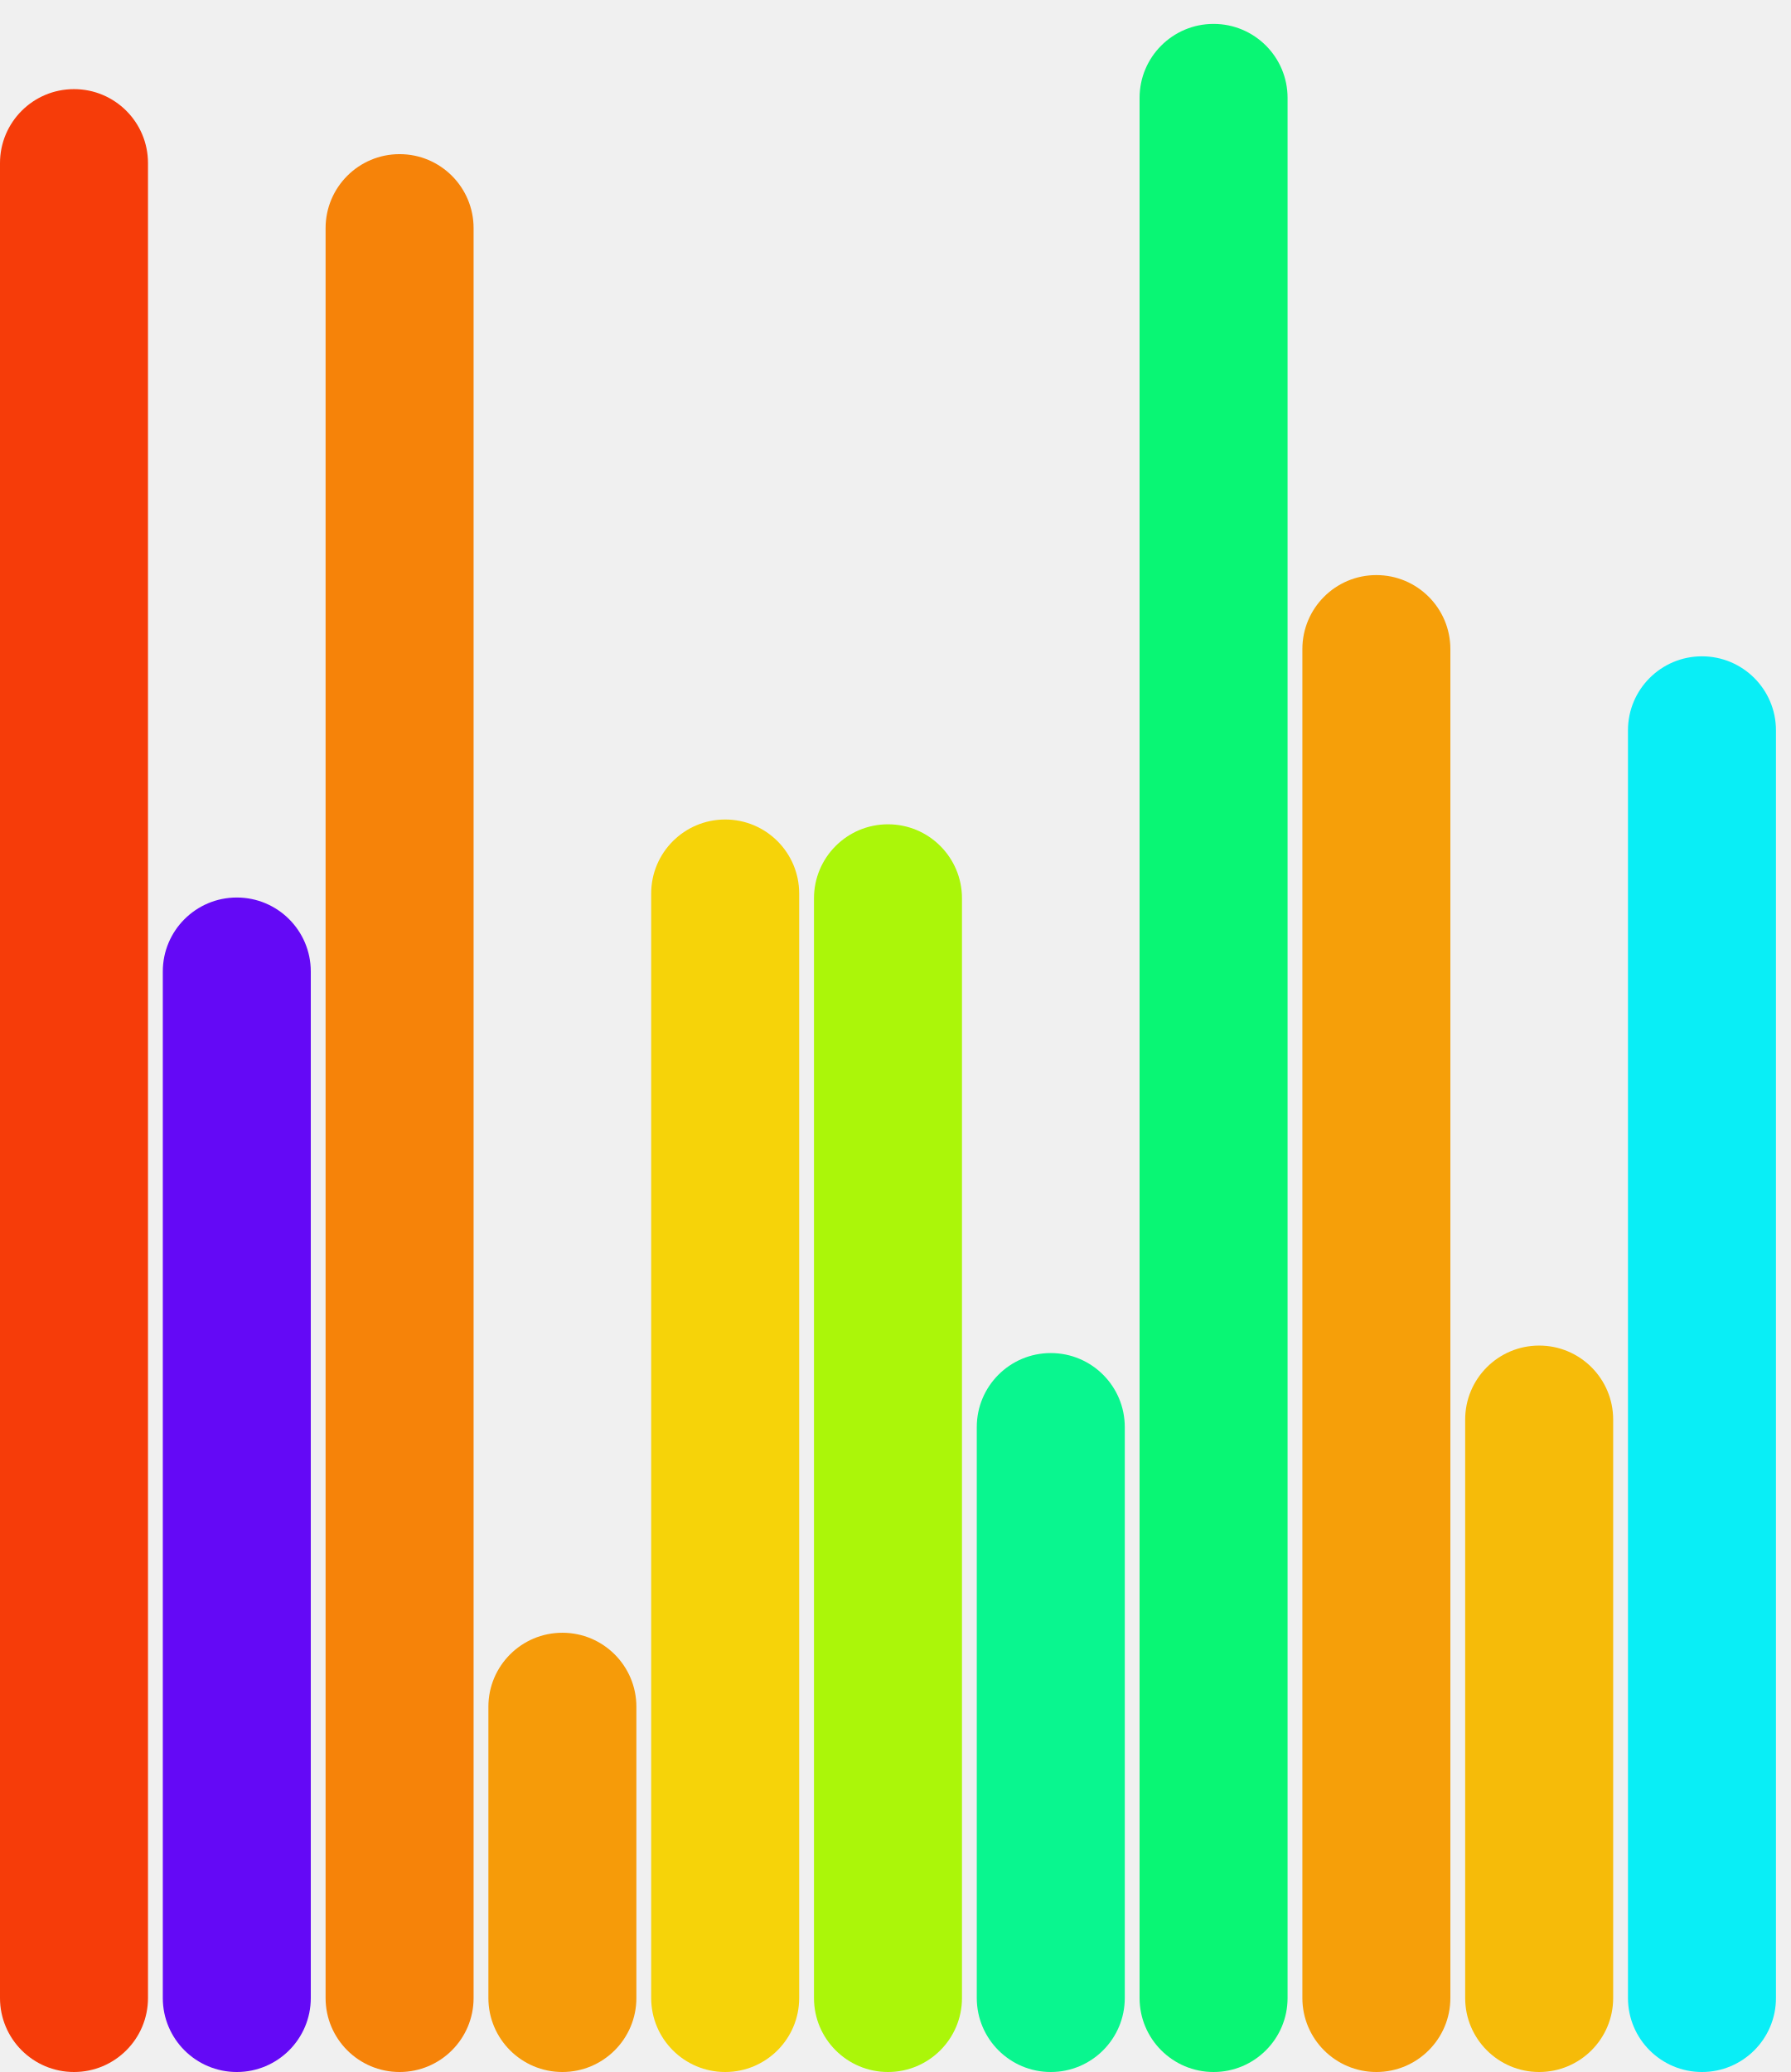
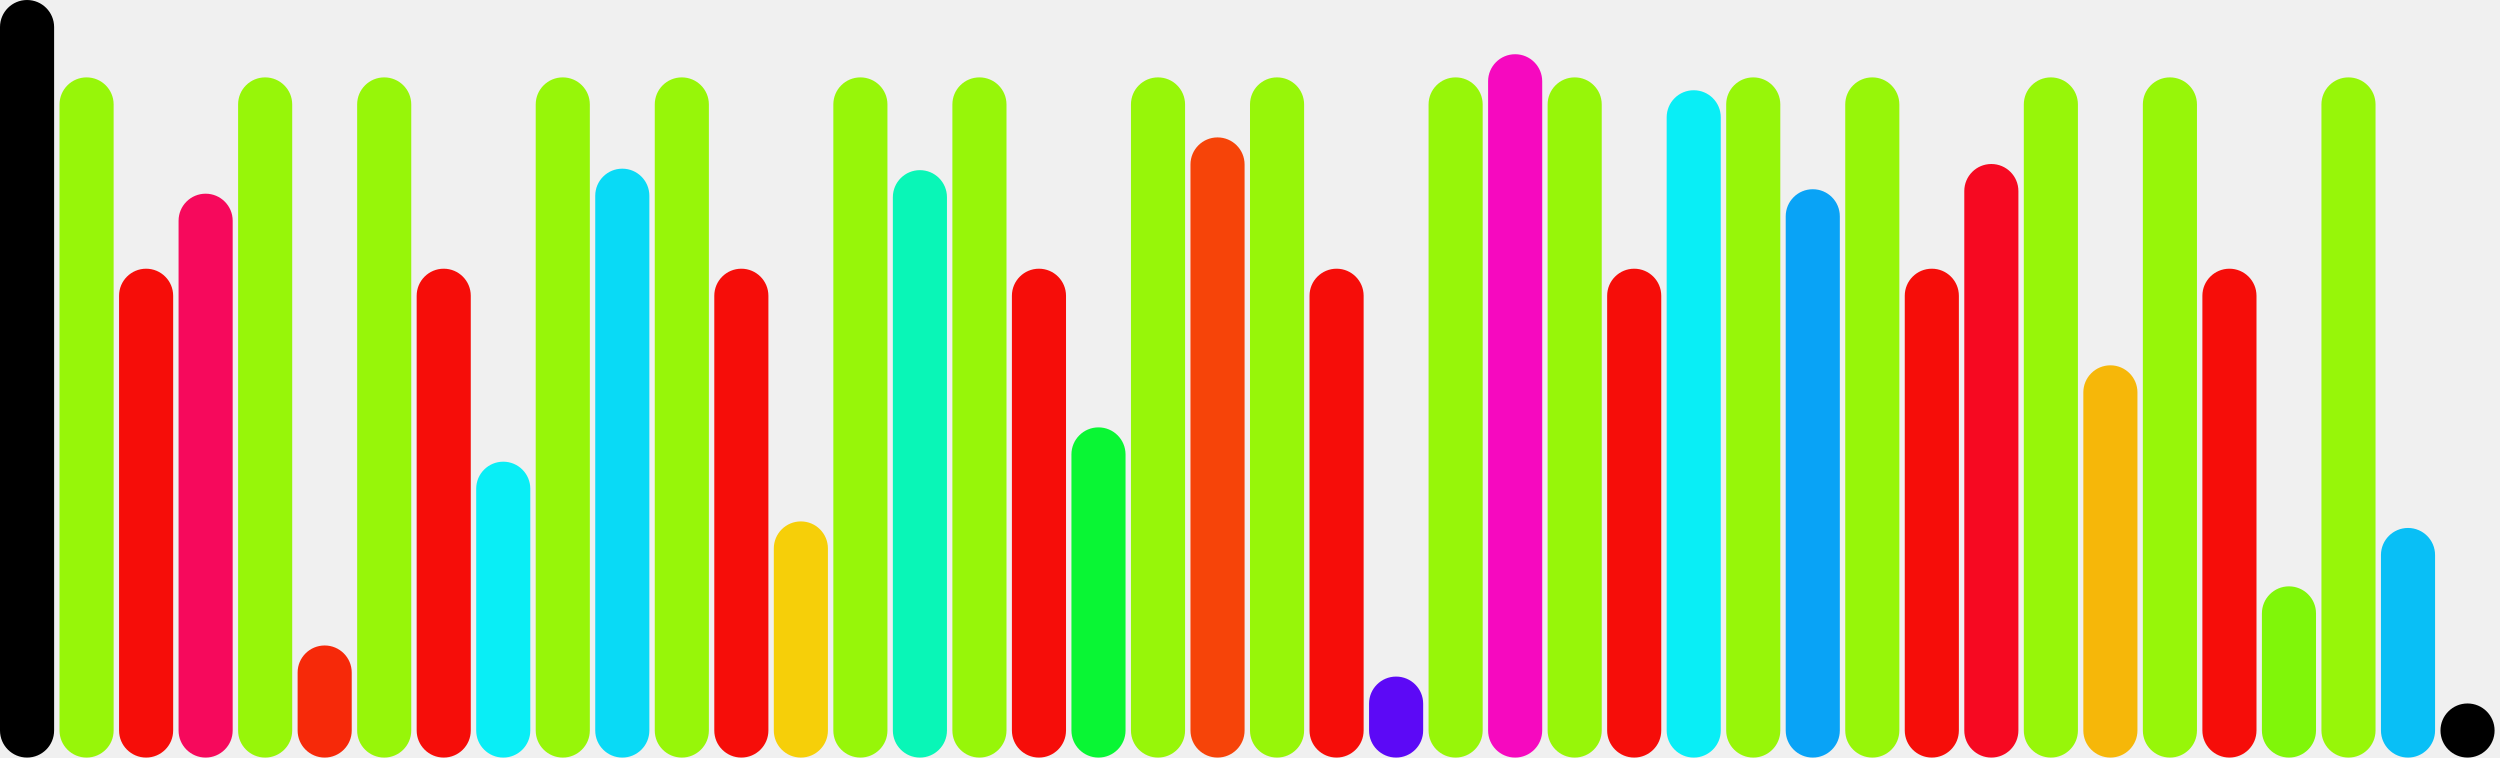
- <svg xmlns="http://www.w3.org/2000/svg" version="1.1" baseProfile="full" width="121" height="140">
-   <rect x="0" y="0" width=";121" height="140" style="fill:white;" />
-   <rect x="0" y="6.022" rx="5" ry="5" width="10" height="133.978" style="fill:hsl(13,93%,50%)" />
-   <rect x="11" y="60.643" rx="5" ry="5" width="10" height="79.357" style="fill:hsl(263,93%,50%)" />
-   <rect x="22" y="10.415" rx="5" ry="5" width="10" height="129.585" style="fill:hsl(31,93%,50%)" />
-   <rect x="33" y="110.321" rx="5" ry="5" width="10" height="29.679" style="fill:hsl(37,93%,50%)" />
-   <rect x="44" y="55.372" rx="5" ry="5" width="10" height="84.628" style="fill:hsl(51,93%,50%)" />
-   <rect x="55" y="55.696" rx="5" ry="5" width="10" height="84.304" style="fill:hsl(79,93%,50%)" />
-   <rect x="66" y="91.423" rx="5" ry="5" width="10" height="48.577" style="fill:hsl(154,93%,50%)" />
-   <rect x="77" y="1.615" rx="5" ry="5" width="10" height="138.385" style="fill:hsl(147,93%,50%)" />
-   <rect x="88" y="38.857" rx="5" ry="5" width="10" height="101.143" style="fill:hsl(38,93%,50%)" />
-   <rect x="99" y="90.917" rx="5" ry="5" width="10" height="49.083" style="fill:hsl(45,93%,50%)" />
-   <rect x="110" y="44.346" rx="5" ry="5" width="10" height="95.654" style="fill:hsl(182,93%,50%)" />
+ <svg xmlns="http://www.w3.org/2000/svg" version="1.1" baseProfile="full" width="462" height="140">
+   <rect x="0" y="0" width=";462" height="140" style="fill:white;" />
+   <rect x="0" y="0" rx="5" ry="5" width="10" height="140" style="fill:black" />
+   <rect x="11" y="14.3" rx="5" ry="5" width="10" height="125.7" style="fill:hsl(84,93%,50%)" />
+   <rect x="22" y="49.656" rx="5" ry="5" width="10" height="90.344" style="fill:hsl(1,93%,50%)" />
+   <rect x="33" y="35.794" rx="5" ry="5" width="10" height="104.206" style="fill:hsl(339,93%,50%)" />
+   <rect x="44" y="14.3" rx="5" ry="5" width="10" height="125.7" style="fill:hsl(84,93%,50%)" />
+   <rect x="55" y="119.283" rx="5" ry="5" width="10" height="20.717" style="fill:hsl(8,93%,50%)" />
+   <rect x="66" y="14.3" rx="5" ry="5" width="10" height="125.7" style="fill:hsl(84,93%,50%)" />
+   <rect x="77" y="49.656" rx="5" ry="5" width="10" height="90.344" style="fill:hsl(1,93%,50%)" />
+   <rect x="88" y="85.318" rx="5" ry="5" width="10" height="54.682" style="fill:hsl(182,93%,50%)" />
+   <rect x="99" y="14.3" rx="5" ry="5" width="10" height="125.7" style="fill:hsl(84,93%,50%)" />
+   <rect x="110" y="31.17" rx="5" ry="5" width="10" height="108.83" style="fill:hsl(187,93%,50%)" />
+   <rect x="121" y="14.3" rx="5" ry="5" width="10" height="125.7" style="fill:hsl(84,93%,50%)" />
+   <rect x="132" y="49.656" rx="5" ry="5" width="10" height="90.344" style="fill:hsl(1,93%,50%)" />
+   <rect x="143" y="96.356" rx="5" ry="5" width="10" height="43.644" style="fill:hsl(50,93%,50%)" />
+   <rect x="154" y="14.3" rx="5" ry="5" width="10" height="125.7" style="fill:hsl(84,93%,50%)" />
+   <rect x="165" y="31.443" rx="5" ry="5" width="10" height="108.557" style="fill:hsl(164,93%,50%)" />
+   <rect x="176" y="14.3" rx="5" ry="5" width="10" height="125.7" style="fill:hsl(84,93%,50%)" />
+   <rect x="187" y="49.656" rx="5" ry="5" width="10" height="90.344" style="fill:hsl(1,93%,50%)" />
+   <rect x="198" y="78.978" rx="5" ry="5" width="10" height="61.022" style="fill:hsl(131,93%,50%)" />
+   <rect x="209" y="14.3" rx="5" ry="5" width="10" height="125.7" style="fill:hsl(84,93%,50%)" />
+   <rect x="220" y="25.393" rx="5" ry="5" width="10" height="114.607" style="fill:hsl(15,93%,50%)" />
+   <rect x="231" y="14.3" rx="5" ry="5" width="10" height="125.7" style="fill:hsl(84,93%,50%)" />
+   <rect x="242" y="49.656" rx="5" ry="5" width="10" height="90.344" style="fill:hsl(1,93%,50%)" />
+   <rect x="253" y="125.03" rx="5" ry="5" width="10" height="14.97" style="fill:hsl(261,93%,50%)" />
+   <rect x="264" y="14.3" rx="5" ry="5" width="10" height="125.7" style="fill:hsl(84,93%,50%)" />
+   <rect x="275" y="10.02" rx="5" ry="5" width="10" height="129.98" style="fill:hsl(314,93%,50%)" />
+   <rect x="286" y="14.3" rx="5" ry="5" width="10" height="125.7" style="fill:hsl(84,93%,50%)" />
+   <rect x="297" y="49.656" rx="5" ry="5" width="10" height="90.344" style="fill:hsl(1,93%,50%)" />
+   <rect x="308" y="16.676" rx="5" ry="5" width="10" height="123.324" style="fill:hsl(182,93%,50%)" />
+   <rect x="319" y="14.3" rx="5" ry="5" width="10" height="125.7" style="fill:hsl(84,93%,50%)" />
+   <rect x="330" y="34.969" rx="5" ry="5" width="10" height="105.031" style="fill:hsl(201,93%,50%)" />
+   <rect x="341" y="14.3" rx="5" ry="5" width="10" height="125.7" style="fill:hsl(84,93%,50%)" />
+   <rect x="352" y="49.656" rx="5" ry="5" width="10" height="90.344" style="fill:hsl(1,93%,50%)" />
+   <rect x="363" y="30.307" rx="5" ry="5" width="10" height="109.693" style="fill:hsl(354,93%,50%)" />
+   <rect x="374" y="14.3" rx="5" ry="5" width="10" height="125.7" style="fill:hsl(84,93%,50%)" />
+   <rect x="385" y="67.51" rx="5" ry="5" width="10" height="72.49" style="fill:hsl(44,93%,50%)" />
+   <rect x="396" y="14.3" rx="5" ry="5" width="10" height="125.7" style="fill:hsl(84,93%,50%)" />
+   <rect x="407" y="49.656" rx="5" ry="5" width="10" height="90.344" style="fill:hsl(1,93%,50%)" />
+   <rect x="418" y="108.356" rx="5" ry="5" width="10" height="31.644" style="fill:hsl(90,93%,50%)" />
+   <rect x="429" y="14.3" rx="5" ry="5" width="10" height="125.7" style="fill:hsl(84,93%,50%)" />
+   <rect x="440" y="97.566" rx="5" ry="5" width="10" height="42.434" style="fill:hsl(194,93%,50%)" />
+   <rect x="451" y="130" rx="5" ry="5" width="10" height="10" style="fill:black" />
</svg>
